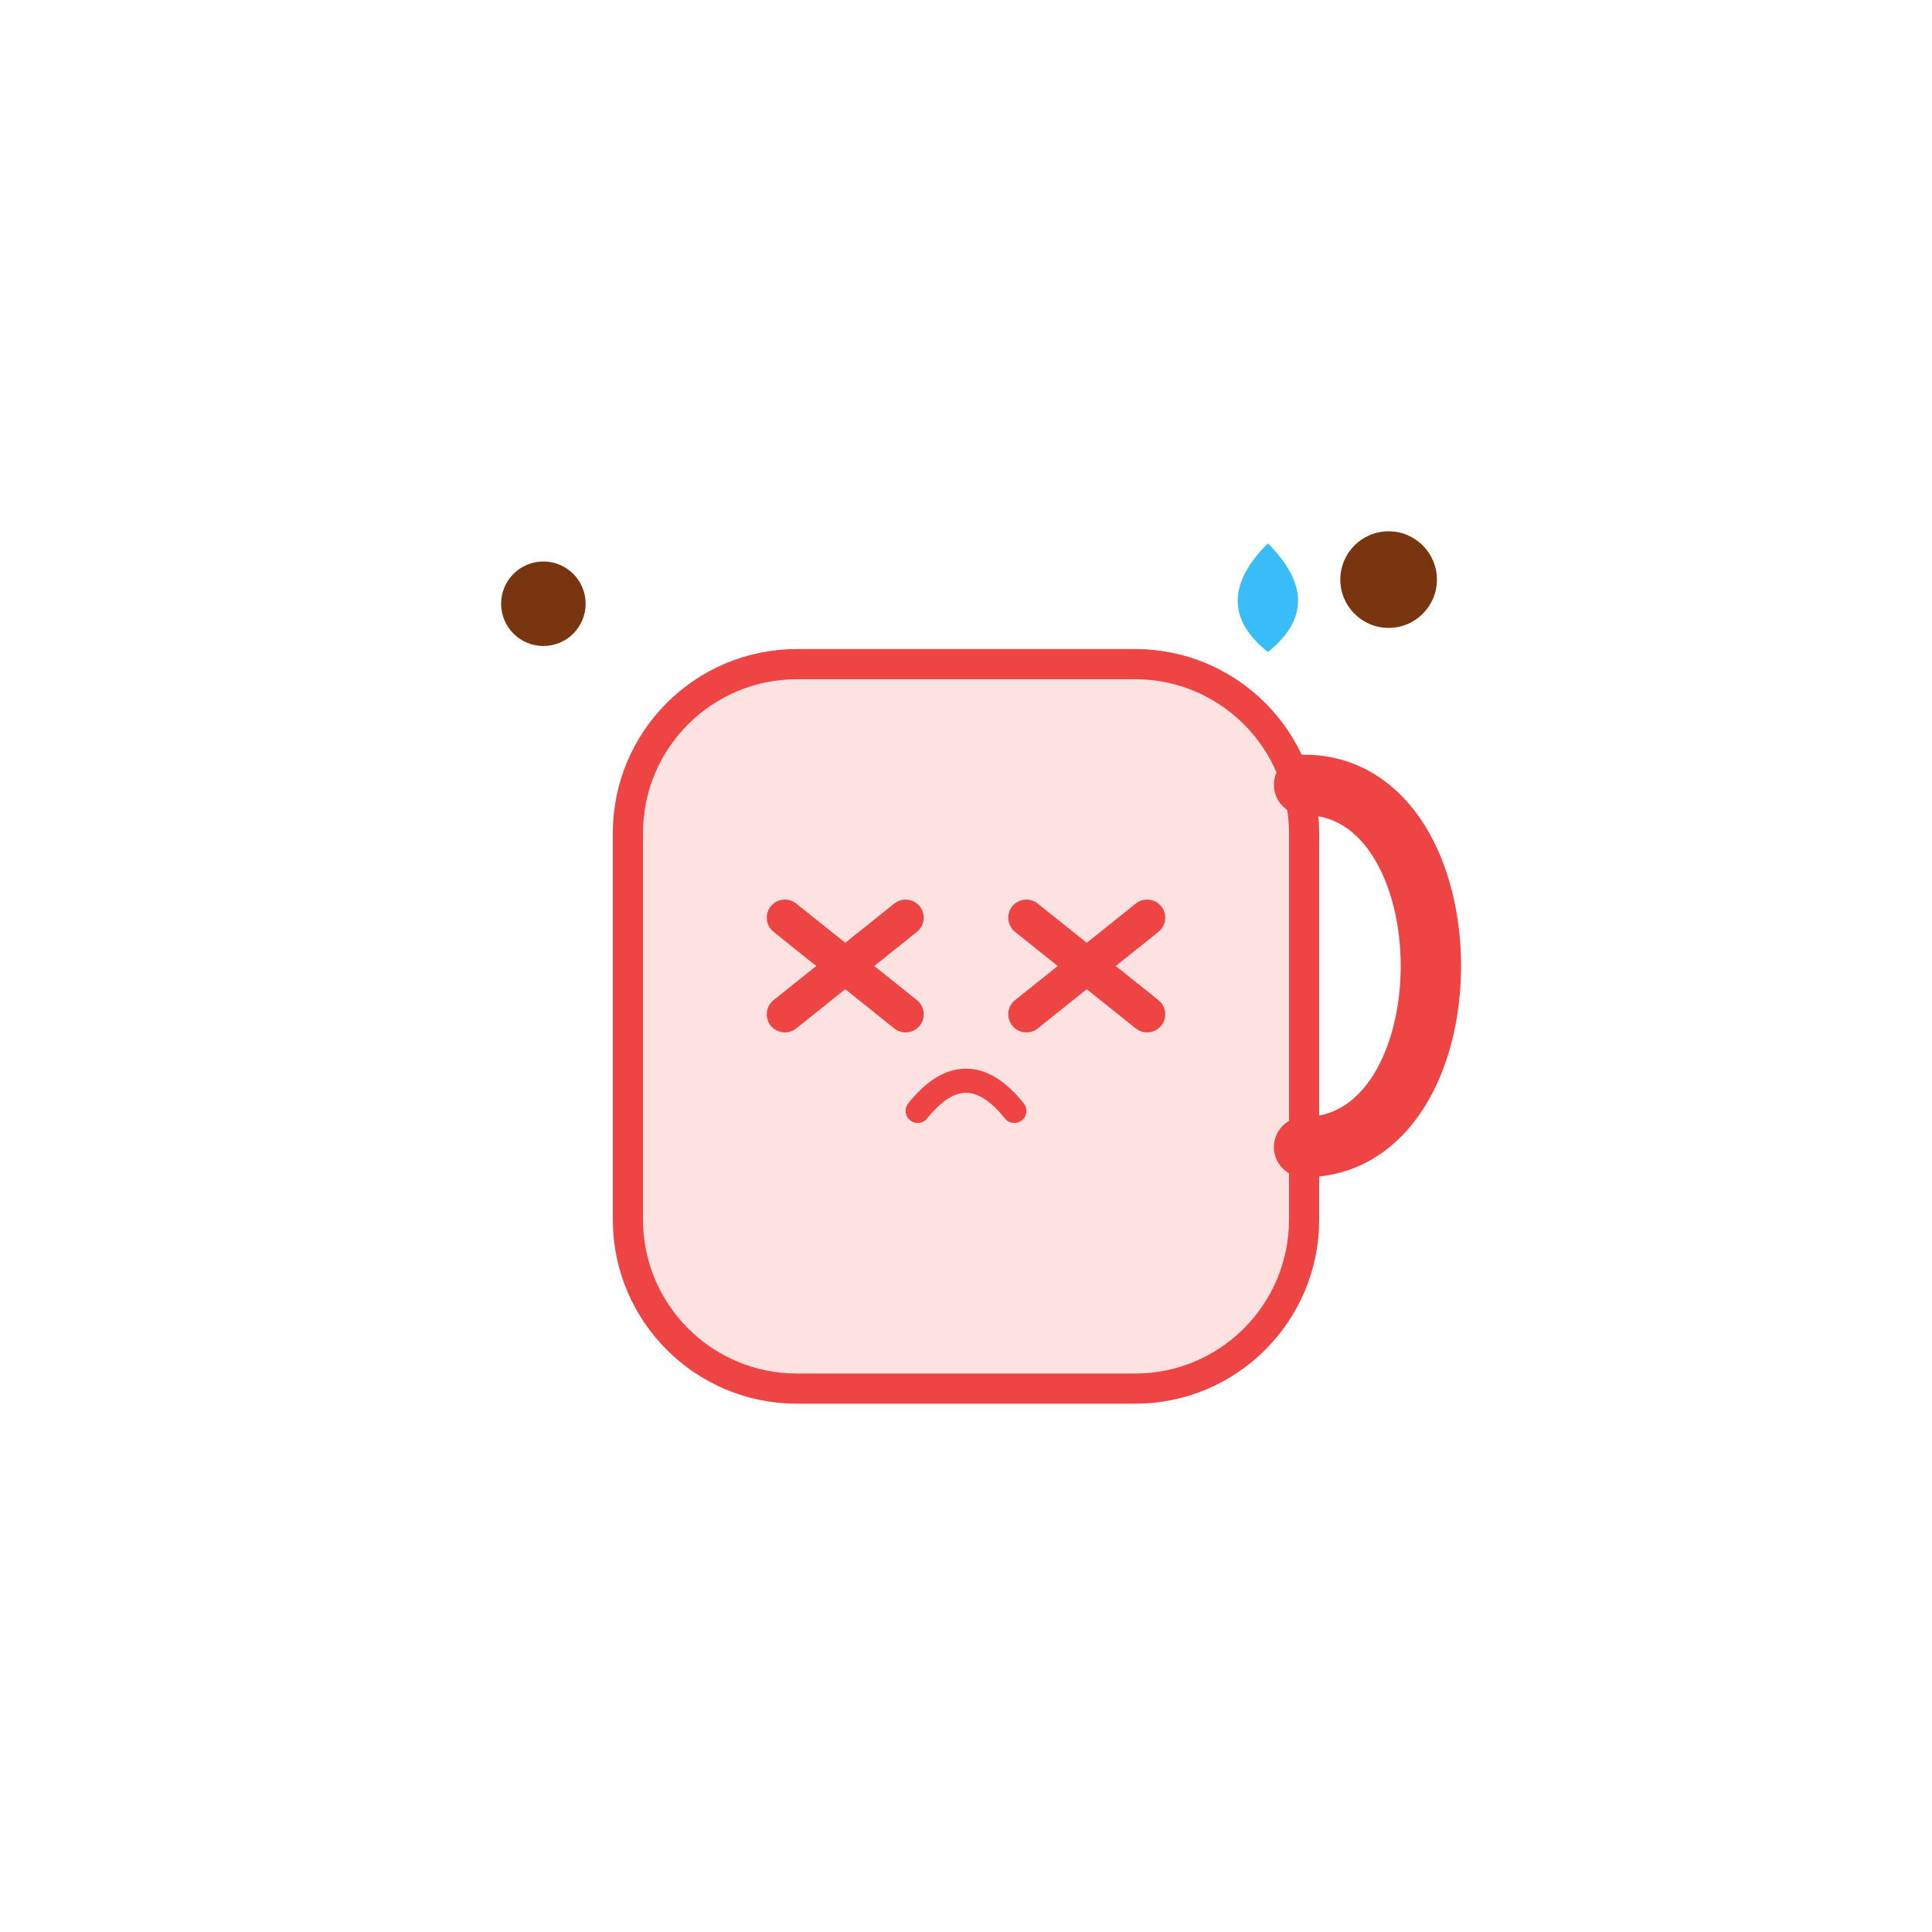
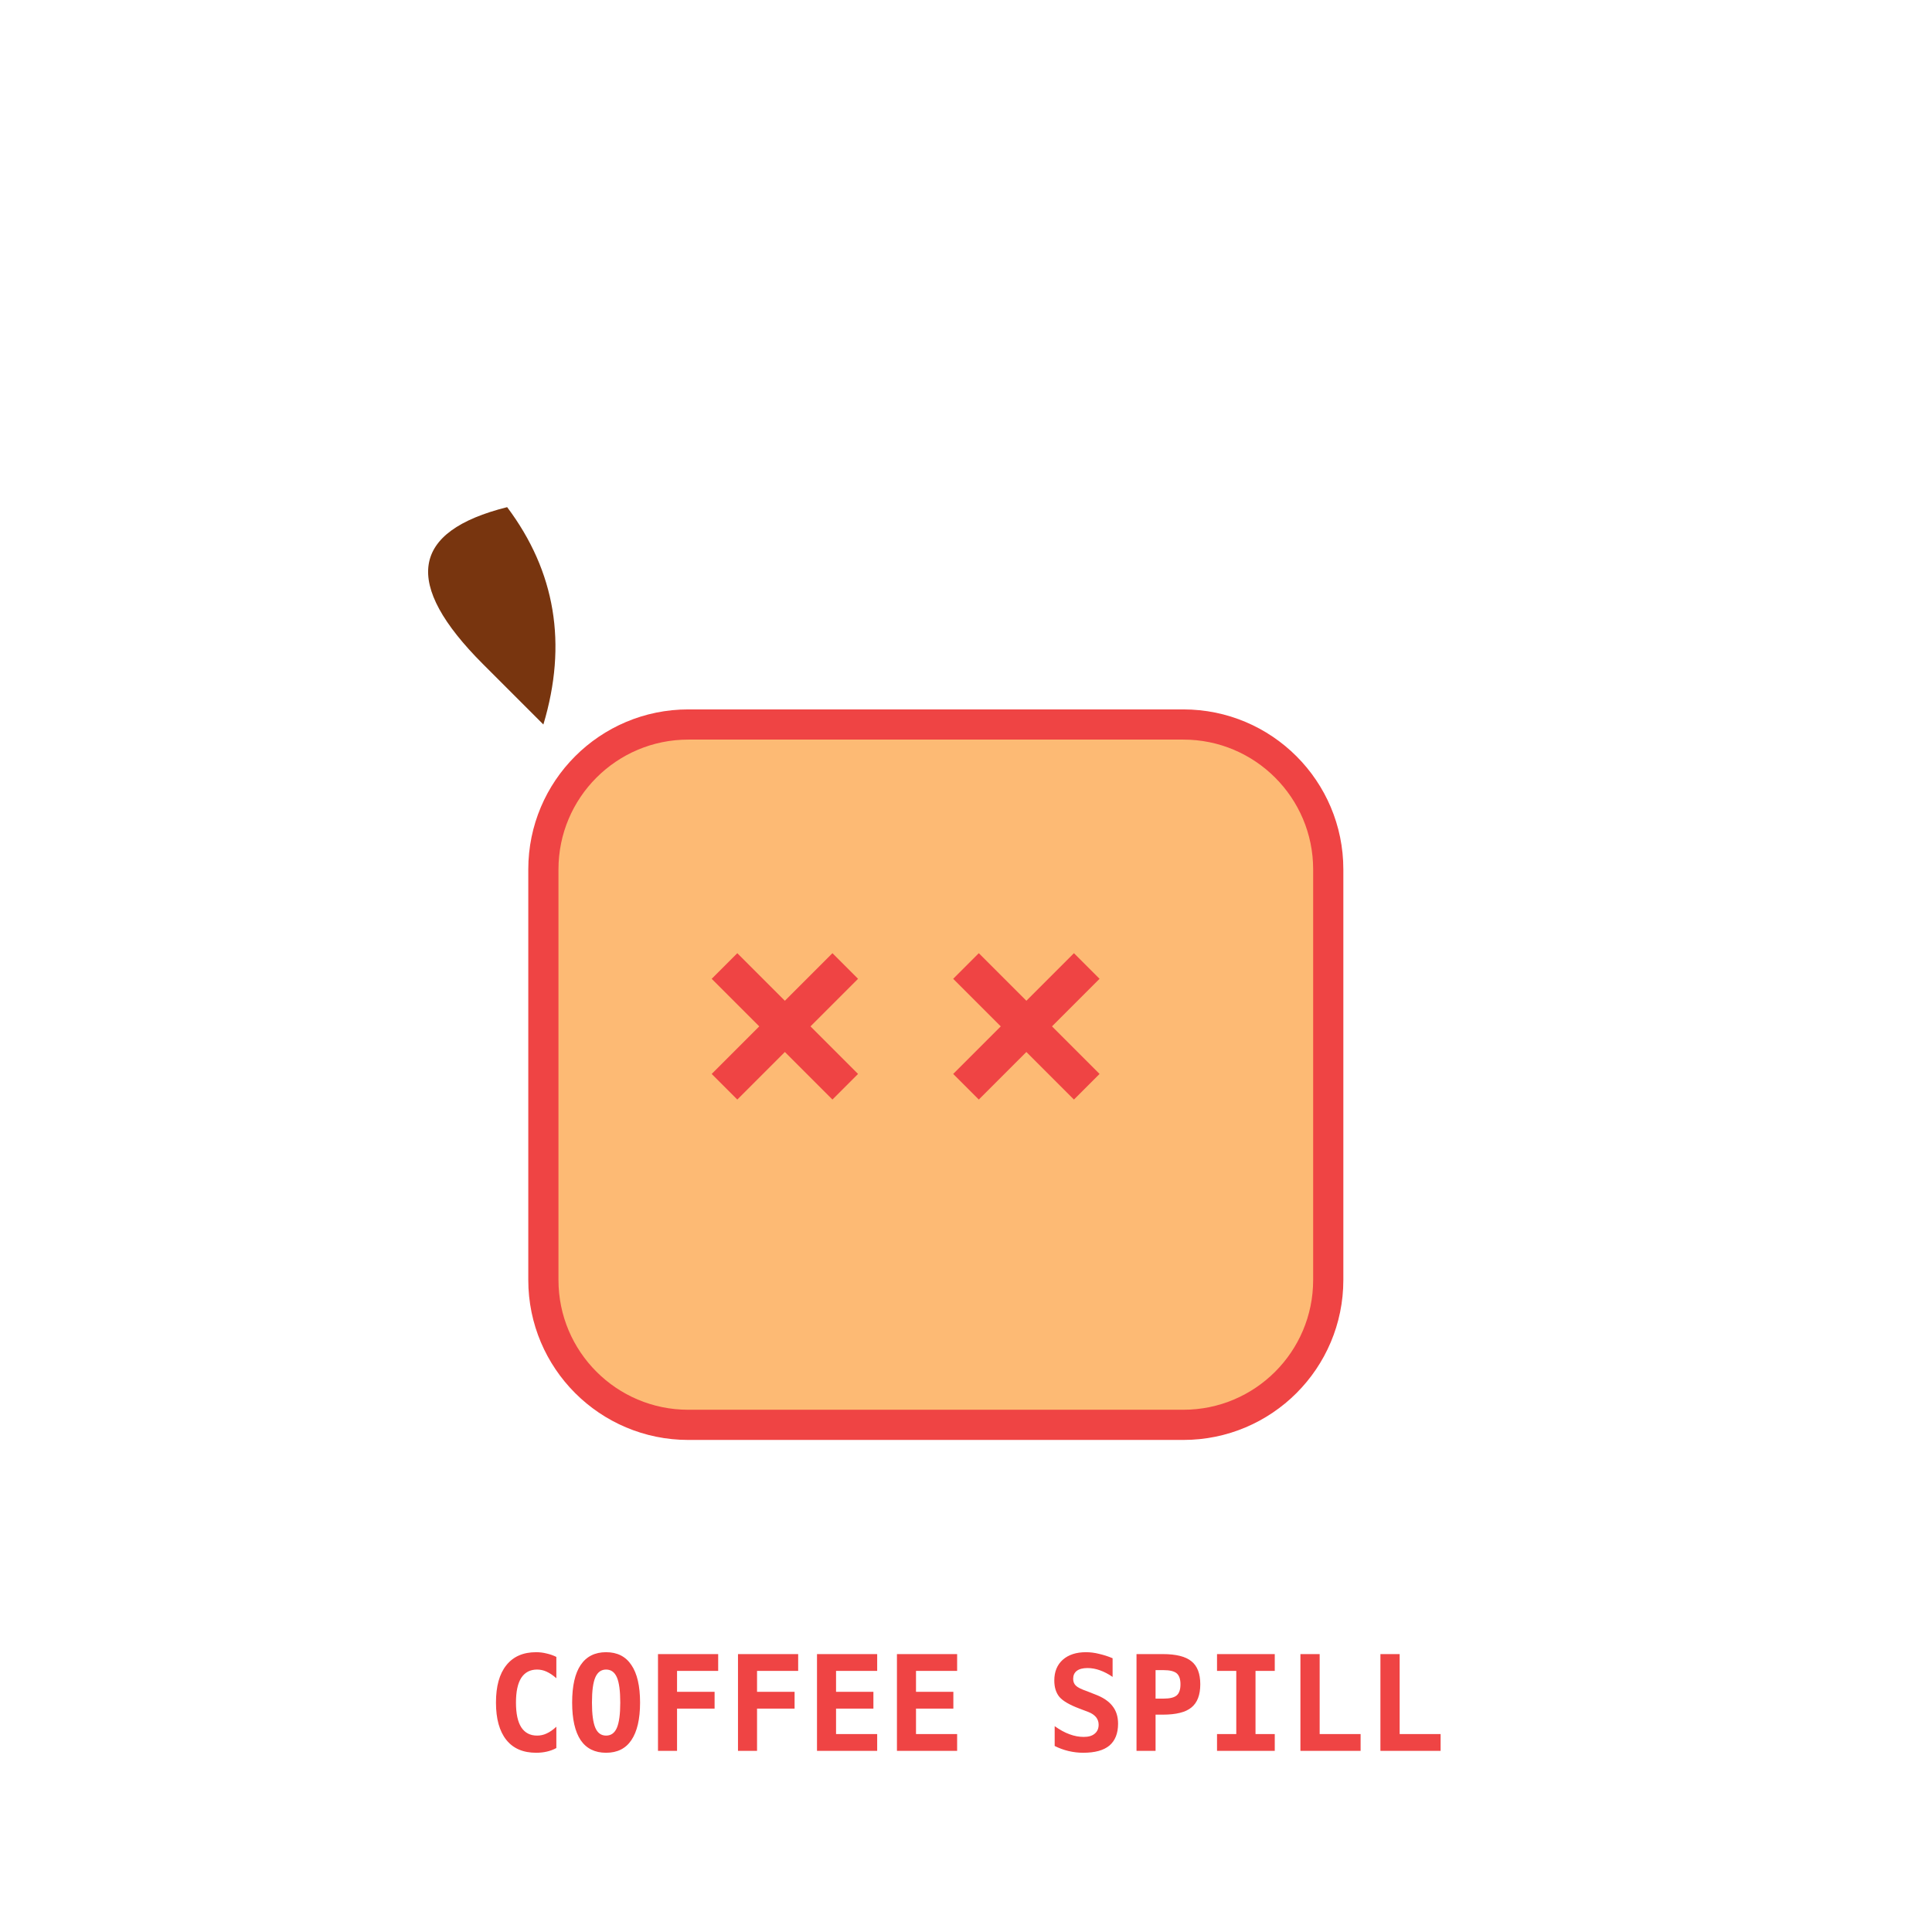
<svg xmlns="http://www.w3.org/2000/svg" viewBox="0 0 160 160" width="100%" height="100%">
  <style>
-     @keyframes mugShake {
-       0% { transform: rotate(0deg); }
-       20% { transform: rotate(-12deg); }
-       40% { transform: rotate(10deg); }
-       60% { transform: rotate(-8deg); }
-       100% { transform: rotate(0deg); }
+     @keyframes spillWobble {
+       0%, 100% { transform: rotate(0deg); }
+       50% { transform: rotate(-8deg); }
    }
-     .spilling { animation: mugShake 0.75s ease-in-out infinite; transform-origin: 80px 115px; }
+     .spill { animation: spillWobble 0.8s infinite; transform-origin: 45px 115px; }
  </style>
-   <g class="spilling">
-     <circle cx="45" cy="50" r="3.5" fill="#78350f" />
-     <circle cx="115" cy="48" r="4" fill="#78350f" />
-     <rect x="52" y="55" width="56" height="60" rx="14" fill="#fee2e2" stroke="#ef4444" stroke-width="2.5" />
-     <path d="M 108 65 C 122 65 122 95 108 95" fill="none" stroke="#ef4444" stroke-width="5" stroke-linecap="round" />
-     <line x1="65" y1="76" x2="75" y2="84" stroke="#ef4444" stroke-width="3" stroke-linecap="round" />
-     <line x1="75" y1="76" x2="65" y2="84" stroke="#ef4444" stroke-width="3" stroke-linecap="round" />
-     <line x1="85" y1="76" x2="95" y2="84" stroke="#ef4444" stroke-width="3" stroke-linecap="round" />
-     <line x1="95" y1="76" x2="85" y2="84" stroke="#ef4444" stroke-width="3" stroke-linecap="round" />
-     <path d="M 76 92 Q 80 87 84 92" fill="none" stroke="#ef4444" stroke-width="2" stroke-linecap="round" />
-     <path d="M 105 45 Q 110 50 105 54 Q 100 50 105 45 Z" fill="#38bdf8" />
+   <g class="spill">
+     <rect x="45" y="60" width="65" height="58" rx="12" fill="#fdba74" stroke="#ef4444" stroke-width="2.5" />
+     <line x1="60" y1="80" x2="70" y2="90" stroke="#ef4444" stroke-width="3" />
+     <line x1="70" y1="80" x2="60" y2="90" stroke="#ef4444" stroke-width="3" />
+     <line x1="80" y1="80" x2="90" y2="90" stroke="#ef4444" stroke-width="3" />
+     <line x1="90" y1="80" x2="80" y2="90" stroke="#ef4444" stroke-width="3" />
+     <path d="M 40 55 Q 30 45 42 42 Q 48 50 45 60 Z" fill="#78350f" />
  </g>
+   <text x="80" y="145" font-family="monospace" font-size="11" font-weight="bold" fill="#ef4444" text-anchor="middle">COFFEE SPILL</text>
</svg>
